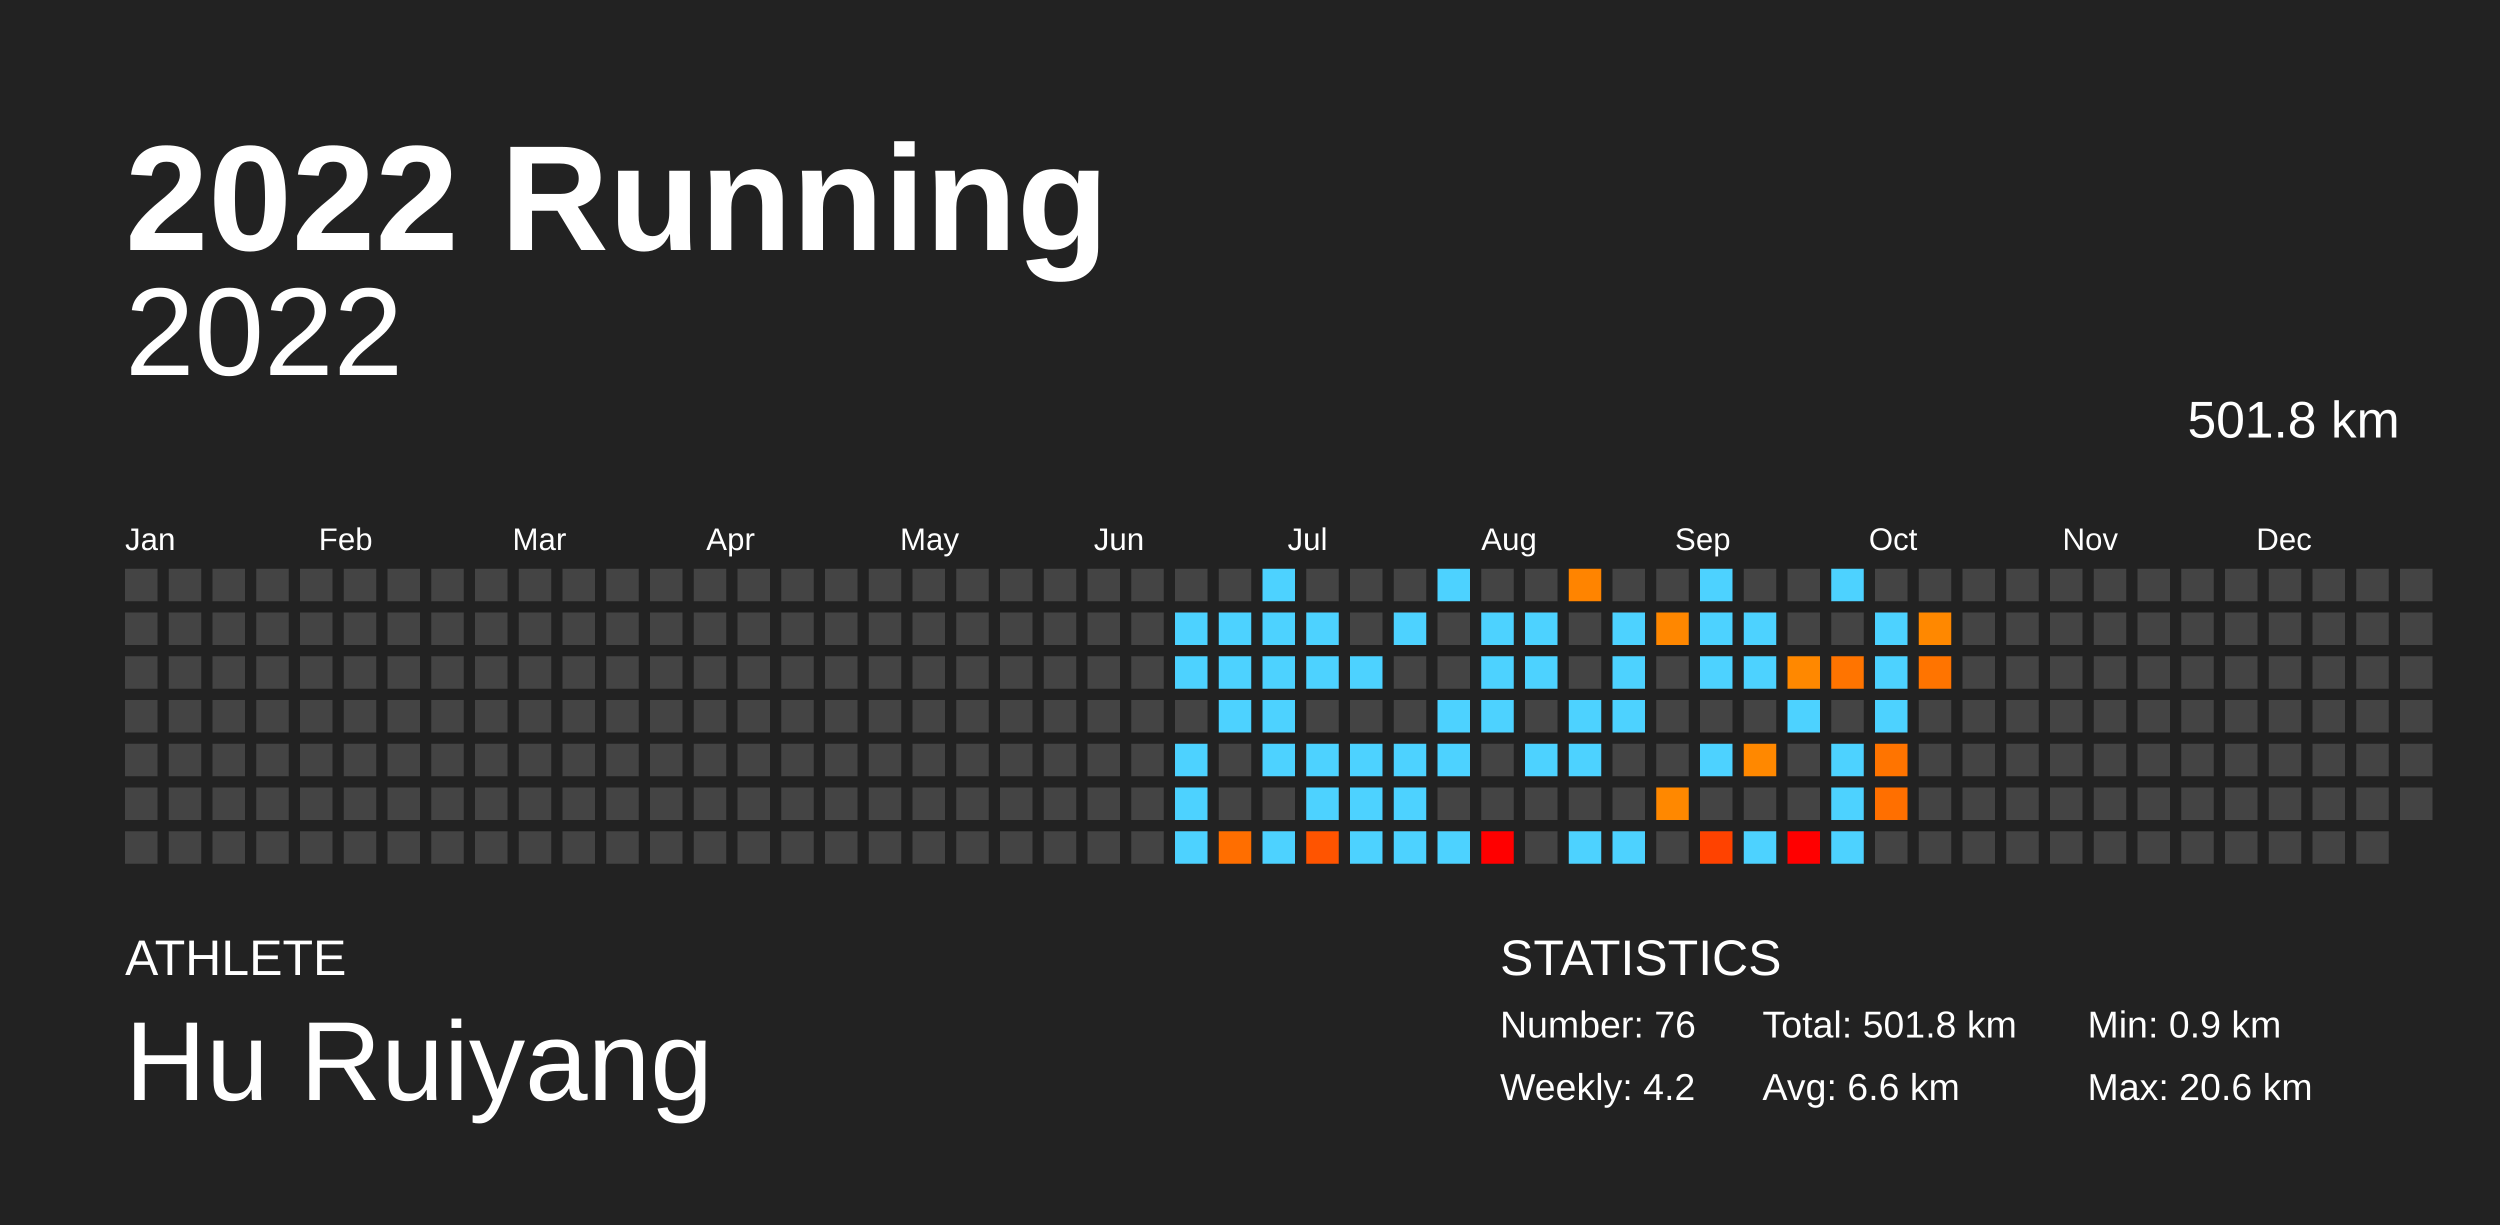
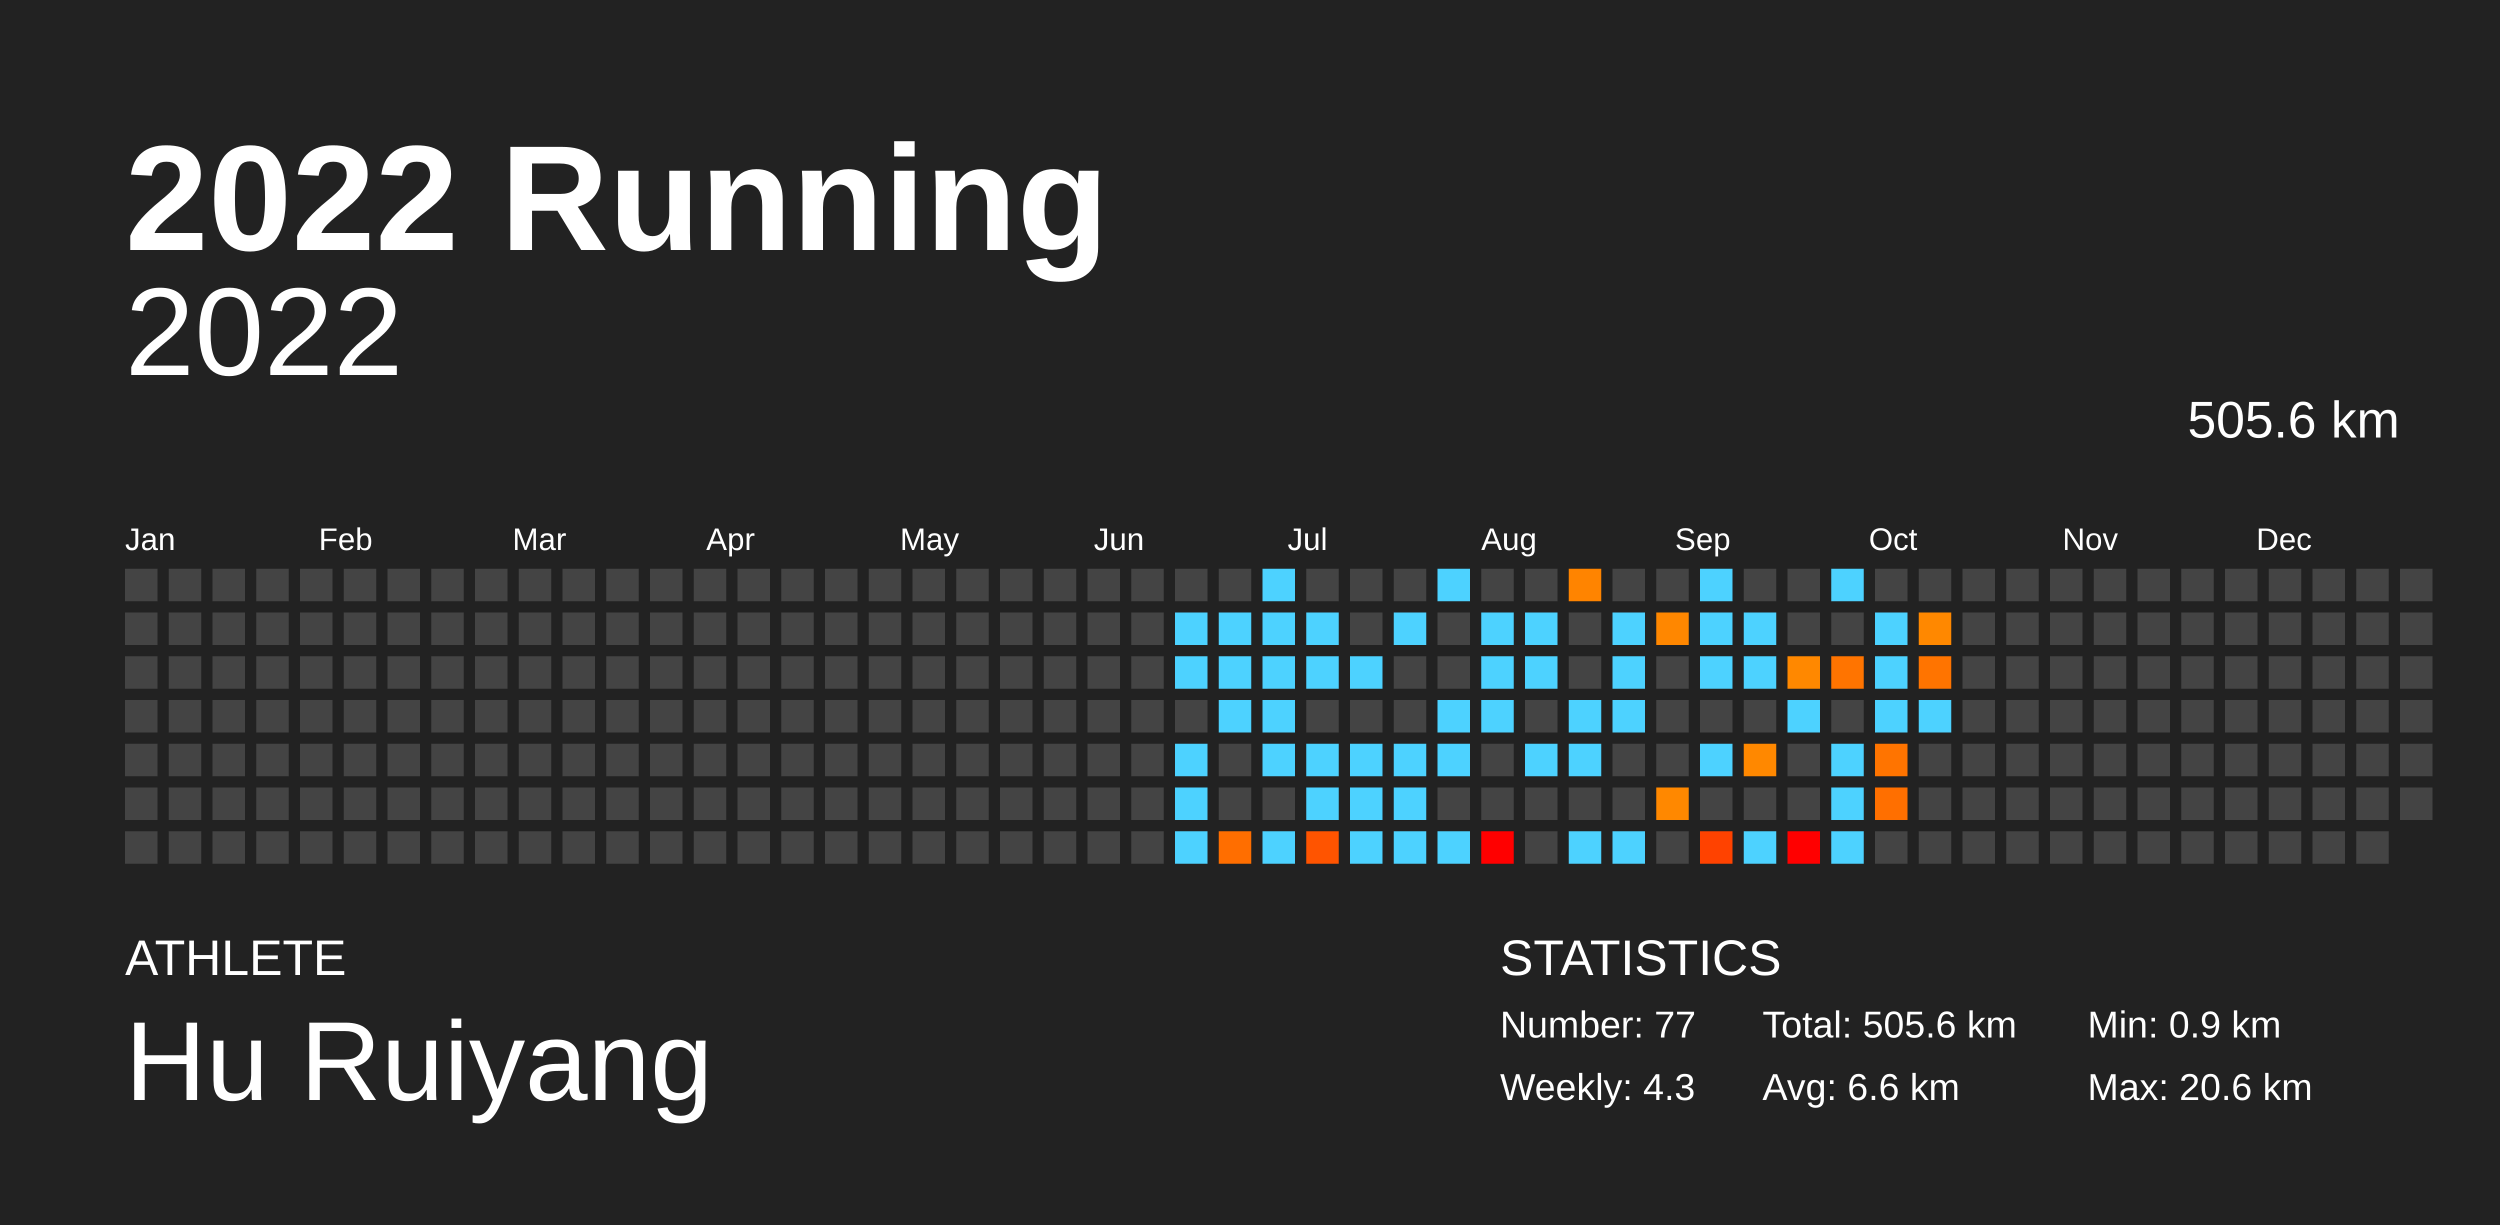
<svg xmlns="http://www.w3.org/2000/svg" baseProfile="full" height="98mm" version="1.1" viewBox="0,0,200,98" width="200mm">
  <defs />
  <rect fill="#222222" height="98" width="200" x="0" y="0" />
  <text fill="#FFFFFF" style="font-size:12px; font-family:Arial; font-weight:bold;" x="10" y="20">2022 Running</text>
  <text fill="#FFFFFF" style="font-size:4px; font-family:Arial" x="10" y="78">ATHLETE</text>
  <text fill="#FFFFFF" style="font-size:9px; font-family:Arial" x="10" y="88">Hu Ruiyang</text>
  <text fill="#FFFFFF" style="font-size:4px; font-family:Arial" x="120" y="78">STATISTICS</text>
-   <text fill="#FFFFFF" style="font-size:3px; font-family:Arial" x="120" y="83">Number: 76</text>
-   <text fill="#FFFFFF" style="font-size:3px; font-family:Arial" x="120" y="88">Weekly: 4.2</text>
-   <text fill="#FFFFFF" style="font-size:3px; font-family:Arial" x="141" y="83">Total: 501.8 km</text>
+   <text fill="#FFFFFF" style="font-size:3px; font-family:Arial" x="120" y="83">Number: 77</text>
+   <text fill="#FFFFFF" style="font-size:3px; font-family:Arial" x="120" y="88">Weekly: 4.3</text>
+   <text fill="#FFFFFF" style="font-size:3px; font-family:Arial" x="141" y="83">Total: 505.6 km</text>
  <text fill="#FFFFFF" style="font-size:3px; font-family:Arial" x="141" y="88">Avg: 6.6 km</text>
  <text fill="#FFFFFF" style="font-size:3px; font-family:Arial" x="167" y="83">Min: 0.9 km</text>
  <text fill="#FFFFFF" style="font-size:3px; font-family:Arial" x="167" y="88">Max: 20.6 km</text>
  <text alignment-baseline="hanging" fill="#FFFFFF" style="font-size:10.0px; font-family:Arial;" x="10" y="30">2022</text>
-   <text alignment-baseline="hanging" fill="#FFFFFF" style="font-size:4.125px; font-family:Arial;" x="175" y="35">501.8 km</text>
+   <text alignment-baseline="hanging" fill="#FFFFFF" style="font-size:4.125px; font-family:Arial;" x="175" y="35">505.6 km</text>
  <text fill="#FFFFFF" style="font-size:2.5px; font-family:Arial" x="10.0" y="44">Jan</text>
  <text fill="#FFFFFF" style="font-size:2.5px; font-family:Arial" x="25.5" y="44">Feb</text>
  <text fill="#FFFFFF" style="font-size:2.5px; font-family:Arial" x="41.0" y="44">Mar</text>
  <text fill="#FFFFFF" style="font-size:2.5px; font-family:Arial" x="56.5" y="44">Apr</text>
  <text fill="#FFFFFF" style="font-size:2.5px; font-family:Arial" x="72.0" y="44">May</text>
  <text fill="#FFFFFF" style="font-size:2.5px; font-family:Arial" x="87.5" y="44">Jun</text>
  <text fill="#FFFFFF" style="font-size:2.5px; font-family:Arial" x="103.0" y="44">Jul</text>
  <text fill="#FFFFFF" style="font-size:2.5px; font-family:Arial" x="118.5" y="44">Aug</text>
  <text fill="#FFFFFF" style="font-size:2.5px; font-family:Arial" x="134.0" y="44">Sep</text>
  <text fill="#FFFFFF" style="font-size:2.5px; font-family:Arial" x="149.5" y="44">Oct</text>
  <text fill="#FFFFFF" style="font-size:2.5px; font-family:Arial" x="165.0" y="44">Nov</text>
  <text fill="#FFFFFF" style="font-size:2.5px; font-family:Arial" x="180.5" y="44">Dec</text>
  <rect fill="#444444" height="2.6" width="2.6" x="10.0" y="45.5" />
  <rect fill="#444444" height="2.6" width="2.6" x="10.0" y="49.0" />
  <rect fill="#444444" height="2.6" width="2.6" x="10.0" y="52.5" />
  <rect fill="#444444" height="2.6" width="2.6" x="10.0" y="56.0" />
  <rect fill="#444444" height="2.6" width="2.6" x="10.0" y="59.5" />
  <rect fill="#444444" height="2.6" width="2.6" x="10.0" y="63.0" />
  <rect fill="#444444" height="2.6" width="2.6" x="10.0" y="66.5" />
  <rect fill="#444444" height="2.6" width="2.6" x="13.5" y="45.5" />
  <rect fill="#444444" height="2.6" width="2.6" x="13.5" y="49.0" />
  <rect fill="#444444" height="2.6" width="2.6" x="13.5" y="52.5" />
  <rect fill="#444444" height="2.6" width="2.6" x="13.5" y="56.0" />
  <rect fill="#444444" height="2.6" width="2.6" x="13.5" y="59.5" />
  <rect fill="#444444" height="2.6" width="2.6" x="13.5" y="63.0" />
  <rect fill="#444444" height="2.6" width="2.6" x="13.5" y="66.5" />
  <rect fill="#444444" height="2.6" width="2.6" x="17.0" y="45.5" />
  <rect fill="#444444" height="2.6" width="2.6" x="17.0" y="49.0" />
  <rect fill="#444444" height="2.6" width="2.6" x="17.0" y="52.5" />
  <rect fill="#444444" height="2.6" width="2.6" x="17.0" y="56.0" />
  <rect fill="#444444" height="2.6" width="2.6" x="17.0" y="59.5" />
  <rect fill="#444444" height="2.6" width="2.6" x="17.0" y="63.0" />
  <rect fill="#444444" height="2.6" width="2.6" x="17.0" y="66.5" />
  <rect fill="#444444" height="2.6" width="2.6" x="20.5" y="45.5" />
  <rect fill="#444444" height="2.6" width="2.6" x="20.5" y="49.0" />
  <rect fill="#444444" height="2.6" width="2.6" x="20.5" y="52.5" />
  <rect fill="#444444" height="2.6" width="2.6" x="20.5" y="56.0" />
  <rect fill="#444444" height="2.6" width="2.6" x="20.5" y="59.5" />
  <rect fill="#444444" height="2.6" width="2.6" x="20.5" y="63.0" />
  <rect fill="#444444" height="2.6" width="2.6" x="20.5" y="66.5" />
  <rect fill="#444444" height="2.6" width="2.6" x="24.0" y="45.5" />
  <rect fill="#444444" height="2.6" width="2.6" x="24.0" y="49.0" />
  <rect fill="#444444" height="2.6" width="2.6" x="24.0" y="52.5" />
  <rect fill="#444444" height="2.6" width="2.6" x="24.0" y="56.0" />
  <rect fill="#444444" height="2.6" width="2.6" x="24.0" y="59.5" />
  <rect fill="#444444" height="2.6" width="2.6" x="24.0" y="63.0" />
  <rect fill="#444444" height="2.6" width="2.6" x="24.0" y="66.5" />
  <rect fill="#444444" height="2.6" width="2.6" x="27.5" y="45.5" />
  <rect fill="#444444" height="2.6" width="2.6" x="27.5" y="49.0" />
  <rect fill="#444444" height="2.6" width="2.6" x="27.5" y="52.5" />
  <rect fill="#444444" height="2.6" width="2.6" x="27.5" y="56.0" />
  <rect fill="#444444" height="2.6" width="2.6" x="27.5" y="59.5" />
  <rect fill="#444444" height="2.6" width="2.6" x="27.5" y="63.0" />
  <rect fill="#444444" height="2.6" width="2.6" x="27.5" y="66.5" />
  <rect fill="#444444" height="2.6" width="2.6" x="31.0" y="45.5" />
  <rect fill="#444444" height="2.6" width="2.6" x="31.0" y="49.0" />
  <rect fill="#444444" height="2.6" width="2.6" x="31.0" y="52.5" />
  <rect fill="#444444" height="2.6" width="2.6" x="31.0" y="56.0" />
  <rect fill="#444444" height="2.6" width="2.6" x="31.0" y="59.5" />
  <rect fill="#444444" height="2.6" width="2.6" x="31.0" y="63.0" />
  <rect fill="#444444" height="2.6" width="2.6" x="31.0" y="66.5" />
  <rect fill="#444444" height="2.6" width="2.6" x="34.5" y="45.5" />
  <rect fill="#444444" height="2.6" width="2.6" x="34.5" y="49.0" />
  <rect fill="#444444" height="2.6" width="2.6" x="34.5" y="52.5" />
  <rect fill="#444444" height="2.6" width="2.6" x="34.5" y="56.0" />
  <rect fill="#444444" height="2.6" width="2.6" x="34.5" y="59.5" />
  <rect fill="#444444" height="2.6" width="2.6" x="34.5" y="63.0" />
  <rect fill="#444444" height="2.6" width="2.6" x="34.5" y="66.5" />
  <rect fill="#444444" height="2.6" width="2.6" x="38.0" y="45.5" />
  <rect fill="#444444" height="2.6" width="2.6" x="38.0" y="49.0" />
  <rect fill="#444444" height="2.6" width="2.6" x="38.0" y="52.5" />
  <rect fill="#444444" height="2.6" width="2.6" x="38.0" y="56.0" />
  <rect fill="#444444" height="2.6" width="2.6" x="38.0" y="59.5" />
  <rect fill="#444444" height="2.6" width="2.6" x="38.0" y="63.0" />
  <rect fill="#444444" height="2.6" width="2.6" x="38.0" y="66.5" />
  <rect fill="#444444" height="2.6" width="2.6" x="41.5" y="45.5" />
  <rect fill="#444444" height="2.6" width="2.6" x="41.5" y="49.0" />
  <rect fill="#444444" height="2.6" width="2.6" x="41.5" y="52.5" />
  <rect fill="#444444" height="2.6" width="2.6" x="41.5" y="56.0" />
  <rect fill="#444444" height="2.6" width="2.6" x="41.5" y="59.5" />
  <rect fill="#444444" height="2.6" width="2.6" x="41.5" y="63.0" />
  <rect fill="#444444" height="2.6" width="2.6" x="41.5" y="66.5" />
  <rect fill="#444444" height="2.6" width="2.6" x="45.0" y="45.5" />
  <rect fill="#444444" height="2.6" width="2.6" x="45.0" y="49.0" />
  <rect fill="#444444" height="2.6" width="2.6" x="45.0" y="52.5" />
  <rect fill="#444444" height="2.6" width="2.6" x="45.0" y="56.0" />
  <rect fill="#444444" height="2.6" width="2.6" x="45.0" y="59.5" />
  <rect fill="#444444" height="2.6" width="2.6" x="45.0" y="63.0" />
  <rect fill="#444444" height="2.6" width="2.6" x="45.0" y="66.5" />
  <rect fill="#444444" height="2.6" width="2.6" x="48.5" y="45.5" />
  <rect fill="#444444" height="2.6" width="2.6" x="48.5" y="49.0" />
  <rect fill="#444444" height="2.6" width="2.6" x="48.5" y="52.5" />
  <rect fill="#444444" height="2.6" width="2.6" x="48.5" y="56.0" />
  <rect fill="#444444" height="2.6" width="2.6" x="48.5" y="59.5" />
  <rect fill="#444444" height="2.6" width="2.6" x="48.5" y="63.0" />
  <rect fill="#444444" height="2.6" width="2.6" x="48.5" y="66.5" />
  <rect fill="#444444" height="2.6" width="2.6" x="52.0" y="45.5" />
  <rect fill="#444444" height="2.6" width="2.6" x="52.0" y="49.0" />
  <rect fill="#444444" height="2.6" width="2.6" x="52.0" y="52.5" />
  <rect fill="#444444" height="2.6" width="2.6" x="52.0" y="56.0" />
  <rect fill="#444444" height="2.6" width="2.6" x="52.0" y="59.5" />
  <rect fill="#444444" height="2.6" width="2.6" x="52.0" y="63.0" />
  <rect fill="#444444" height="2.6" width="2.6" x="52.0" y="66.5" />
  <rect fill="#444444" height="2.6" width="2.6" x="55.5" y="45.5" />
  <rect fill="#444444" height="2.6" width="2.6" x="55.5" y="49.0" />
  <rect fill="#444444" height="2.6" width="2.6" x="55.5" y="52.5" />
  <rect fill="#444444" height="2.6" width="2.6" x="55.5" y="56.0" />
  <rect fill="#444444" height="2.6" width="2.6" x="55.5" y="59.5" />
  <rect fill="#444444" height="2.6" width="2.6" x="55.5" y="63.0" />
  <rect fill="#444444" height="2.6" width="2.6" x="55.5" y="66.5" />
  <rect fill="#444444" height="2.6" width="2.6" x="59.0" y="45.5" />
  <rect fill="#444444" height="2.6" width="2.6" x="59.0" y="49.0" />
  <rect fill="#444444" height="2.6" width="2.6" x="59.0" y="52.5" />
  <rect fill="#444444" height="2.6" width="2.6" x="59.0" y="56.0" />
  <rect fill="#444444" height="2.6" width="2.6" x="59.0" y="59.5" />
  <rect fill="#444444" height="2.6" width="2.6" x="59.0" y="63.0" />
  <rect fill="#444444" height="2.6" width="2.6" x="59.0" y="66.5" />
  <rect fill="#444444" height="2.6" width="2.6" x="62.5" y="45.5" />
  <rect fill="#444444" height="2.6" width="2.6" x="62.5" y="49.0" />
  <rect fill="#444444" height="2.6" width="2.6" x="62.5" y="52.5" />
  <rect fill="#444444" height="2.6" width="2.6" x="62.5" y="56.0" />
  <rect fill="#444444" height="2.6" width="2.6" x="62.5" y="59.5" />
  <rect fill="#444444" height="2.6" width="2.6" x="62.5" y="63.0" />
  <rect fill="#444444" height="2.6" width="2.6" x="62.5" y="66.5" />
  <rect fill="#444444" height="2.6" width="2.6" x="66.0" y="45.5" />
  <rect fill="#444444" height="2.6" width="2.6" x="66.0" y="49.0" />
  <rect fill="#444444" height="2.6" width="2.6" x="66.0" y="52.5" />
  <rect fill="#444444" height="2.6" width="2.6" x="66.0" y="56.0" />
  <rect fill="#444444" height="2.6" width="2.6" x="66.0" y="59.5" />
  <rect fill="#444444" height="2.6" width="2.6" x="66.0" y="63.0" />
  <rect fill="#444444" height="2.6" width="2.6" x="66.0" y="66.5" />
  <rect fill="#444444" height="2.6" width="2.6" x="69.5" y="45.5" />
  <rect fill="#444444" height="2.6" width="2.6" x="69.5" y="49.0" />
  <rect fill="#444444" height="2.6" width="2.6" x="69.5" y="52.5" />
  <rect fill="#444444" height="2.6" width="2.6" x="69.5" y="56.0" />
  <rect fill="#444444" height="2.6" width="2.6" x="69.5" y="59.5" />
  <rect fill="#444444" height="2.6" width="2.6" x="69.5" y="63.0" />
  <rect fill="#444444" height="2.6" width="2.6" x="69.5" y="66.5" />
  <rect fill="#444444" height="2.6" width="2.6" x="73.0" y="45.5" />
  <rect fill="#444444" height="2.6" width="2.6" x="73.0" y="49.0" />
  <rect fill="#444444" height="2.6" width="2.6" x="73.0" y="52.5" />
  <rect fill="#444444" height="2.6" width="2.6" x="73.0" y="56.0" />
  <rect fill="#444444" height="2.6" width="2.6" x="73.0" y="59.5" />
  <rect fill="#444444" height="2.6" width="2.6" x="73.0" y="63.0" />
  <rect fill="#444444" height="2.6" width="2.6" x="73.0" y="66.5" />
  <rect fill="#444444" height="2.6" width="2.6" x="76.5" y="45.5" />
  <rect fill="#444444" height="2.6" width="2.6" x="76.5" y="49.0" />
  <rect fill="#444444" height="2.6" width="2.6" x="76.5" y="52.5" />
  <rect fill="#444444" height="2.6" width="2.6" x="76.5" y="56.0" />
  <rect fill="#444444" height="2.6" width="2.6" x="76.5" y="59.5" />
  <rect fill="#444444" height="2.6" width="2.6" x="76.5" y="63.0" />
  <rect fill="#444444" height="2.6" width="2.6" x="76.5" y="66.5" />
  <rect fill="#444444" height="2.6" width="2.6" x="80.0" y="45.5" />
  <rect fill="#444444" height="2.6" width="2.6" x="80.0" y="49.0" />
  <rect fill="#444444" height="2.6" width="2.6" x="80.0" y="52.5" />
  <rect fill="#444444" height="2.6" width="2.6" x="80.0" y="56.0" />
  <rect fill="#444444" height="2.6" width="2.6" x="80.0" y="59.5" />
  <rect fill="#444444" height="2.6" width="2.6" x="80.0" y="63.0" />
  <rect fill="#444444" height="2.6" width="2.6" x="80.0" y="66.5" />
  <rect fill="#444444" height="2.6" width="2.6" x="83.5" y="45.5" />
  <rect fill="#444444" height="2.6" width="2.6" x="83.5" y="49.0" />
  <rect fill="#444444" height="2.6" width="2.6" x="83.5" y="52.5" />
  <rect fill="#444444" height="2.6" width="2.6" x="83.5" y="56.0" />
  <rect fill="#444444" height="2.6" width="2.6" x="83.5" y="59.5" />
  <rect fill="#444444" height="2.6" width="2.6" x="83.5" y="63.0" />
  <rect fill="#444444" height="2.6" width="2.6" x="83.5" y="66.5" />
  <rect fill="#444444" height="2.6" width="2.6" x="87.0" y="45.5" />
  <rect fill="#444444" height="2.6" width="2.6" x="87.0" y="49.0" />
  <rect fill="#444444" height="2.6" width="2.6" x="87.0" y="52.5" />
  <rect fill="#444444" height="2.6" width="2.6" x="87.0" y="56.0" />
  <rect fill="#444444" height="2.6" width="2.6" x="87.0" y="59.5" />
  <rect fill="#444444" height="2.6" width="2.6" x="87.0" y="63.0" />
  <rect fill="#444444" height="2.6" width="2.6" x="87.0" y="66.5" />
  <rect fill="#444444" height="2.6" width="2.6" x="90.5" y="45.5" />
  <rect fill="#444444" height="2.6" width="2.6" x="90.5" y="49.0" />
  <rect fill="#444444" height="2.6" width="2.6" x="90.5" y="52.5" />
  <rect fill="#444444" height="2.6" width="2.6" x="90.5" y="56.0" />
  <rect fill="#444444" height="2.6" width="2.6" x="90.5" y="59.5" />
  <rect fill="#444444" height="2.6" width="2.6" x="90.5" y="63.0" />
  <rect fill="#444444" height="2.6" width="2.6" x="90.5" y="66.5" />
  <rect fill="#444444" height="2.6" width="2.6" x="94.0" y="45.5" />
  <rect fill="#4dd2ff" height="2.6" width="2.6" x="94.0" y="49.0" />
  <rect fill="#4dd2ff" height="2.6" width="2.6" x="94.0" y="52.5" />
  <rect fill="#444444" height="2.6" width="2.6" x="94.0" y="56.0" />
  <rect fill="#4dd2ff" height="2.6" width="2.6" x="94.0" y="59.5" />
  <rect fill="#4dd2ff" height="2.6" width="2.6" x="94.0" y="63.0" />
  <rect fill="#4dd2ff" height="2.6" width="2.6" x="94.0" y="66.5" />
  <rect fill="#444444" height="2.6" width="2.6" x="97.5" y="45.5" />
  <rect fill="#4dd2ff" height="2.6" width="2.6" x="97.5" y="49.0" />
  <rect fill="#4dd2ff" height="2.6" width="2.6" x="97.5" y="52.5" />
  <rect fill="#4dd2ff" height="2.6" width="2.6" x="97.5" y="56.0" />
  <rect fill="#444444" height="2.6" width="2.6" x="97.5" y="59.5" />
  <rect fill="#444444" height="2.6" width="2.6" x="97.5" y="63.0" />
  <rect fill="#ff6e00" height="2.6" width="2.6" x="97.5" y="66.5" />
  <rect fill="#4dd2ff" height="2.6" width="2.6" x="101.0" y="45.5" />
  <rect fill="#4dd2ff" height="2.6" width="2.6" x="101.0" y="49.0" />
  <rect fill="#4dd2ff" height="2.6" width="2.6" x="101.0" y="52.5" />
  <rect fill="#4dd2ff" height="2.6" width="2.6" x="101.0" y="56.0" />
  <rect fill="#4dd2ff" height="2.6" width="2.6" x="101.0" y="59.5" />
  <rect fill="#444444" height="2.6" width="2.6" x="101.0" y="63.0" />
  <rect fill="#4dd2ff" height="2.6" width="2.6" x="101.0" y="66.5" />
  <rect fill="#444444" height="2.6" width="2.6" x="104.5" y="45.5" />
  <rect fill="#4dd2ff" height="2.6" width="2.6" x="104.5" y="49.0" />
  <rect fill="#4dd2ff" height="2.6" width="2.6" x="104.5" y="52.5" />
  <rect fill="#444444" height="2.6" width="2.6" x="104.5" y="56.0" />
  <rect fill="#4dd2ff" height="2.6" width="2.6" x="104.5" y="59.5" />
  <rect fill="#4dd2ff" height="2.6" width="2.6" x="104.5" y="63.0" />
  <rect fill="#ff5400" height="2.6" width="2.6" x="104.5" y="66.5" />
  <rect fill="#444444" height="2.6" width="2.6" x="108.0" y="45.5" />
  <rect fill="#444444" height="2.6" width="2.6" x="108.0" y="49.0" />
  <rect fill="#4dd2ff" height="2.6" width="2.6" x="108.0" y="52.5" />
  <rect fill="#444444" height="2.6" width="2.6" x="108.0" y="56.0" />
  <rect fill="#4dd2ff" height="2.6" width="2.6" x="108.0" y="59.5" />
  <rect fill="#4dd2ff" height="2.6" width="2.6" x="108.0" y="63.0" />
  <rect fill="#4dd2ff" height="2.6" width="2.6" x="108.0" y="66.5" />
  <rect fill="#444444" height="2.6" width="2.6" x="111.5" y="45.5" />
  <rect fill="#4dd2ff" height="2.6" width="2.6" x="111.5" y="49.0" />
  <rect fill="#444444" height="2.6" width="2.6" x="111.5" y="52.5" />
  <rect fill="#444444" height="2.6" width="2.6" x="111.5" y="56.0" />
  <rect fill="#4dd2ff" height="2.6" width="2.6" x="111.5" y="59.5" />
  <rect fill="#4dd2ff" height="2.6" width="2.6" x="111.5" y="63.0" />
  <rect fill="#4dd2ff" height="2.6" width="2.6" x="111.5" y="66.5" />
  <rect fill="#4dd2ff" height="2.6" width="2.6" x="115.0" y="45.5" />
  <rect fill="#444444" height="2.6" width="2.6" x="115.0" y="49.0" />
  <rect fill="#444444" height="2.6" width="2.6" x="115.0" y="52.5" />
  <rect fill="#4dd2ff" height="2.6" width="2.6" x="115.0" y="56.0" />
  <rect fill="#4dd2ff" height="2.6" width="2.6" x="115.0" y="59.5" />
  <rect fill="#444444" height="2.6" width="2.6" x="115.0" y="63.0" />
  <rect fill="#4dd2ff" height="2.6" width="2.6" x="115.0" y="66.5" />
  <rect fill="#444444" height="2.6" width="2.6" x="118.5" y="45.5" />
  <rect fill="#4dd2ff" height="2.6" width="2.6" x="118.5" y="49.0" />
  <rect fill="#4dd2ff" height="2.6" width="2.6" x="118.5" y="52.5" />
  <rect fill="#4dd2ff" height="2.6" width="2.6" x="118.5" y="56.0" />
  <rect fill="#444444" height="2.6" width="2.6" x="118.5" y="59.5" />
  <rect fill="#444444" height="2.6" width="2.6" x="118.5" y="63.0" />
  <rect fill="red" height="2.6" width="2.6" x="118.5" y="66.5" />
  <rect fill="#444444" height="2.6" width="2.6" x="122.0" y="45.5" />
  <rect fill="#4dd2ff" height="2.6" width="2.6" x="122.0" y="49.0" />
  <rect fill="#4dd2ff" height="2.6" width="2.6" x="122.0" y="52.5" />
  <rect fill="#444444" height="2.6" width="2.6" x="122.0" y="56.0" />
  <rect fill="#4dd2ff" height="2.6" width="2.6" x="122.0" y="59.5" />
  <rect fill="#444444" height="2.6" width="2.6" x="122.0" y="63.0" />
  <rect fill="#444444" height="2.6" width="2.6" x="122.0" y="66.5" />
  <rect fill="#ff8400" height="2.6" width="2.6" x="125.5" y="45.5" />
  <rect fill="#444444" height="2.6" width="2.6" x="125.5" y="49.0" />
  <rect fill="#444444" height="2.6" width="2.6" x="125.5" y="52.5" />
  <rect fill="#4dd2ff" height="2.6" width="2.6" x="125.5" y="56.0" />
  <rect fill="#4dd2ff" height="2.6" width="2.6" x="125.5" y="59.5" />
  <rect fill="#444444" height="2.6" width="2.6" x="125.5" y="63.0" />
  <rect fill="#4dd2ff" height="2.6" width="2.6" x="125.5" y="66.5" />
  <rect fill="#444444" height="2.6" width="2.6" x="129.0" y="45.5" />
  <rect fill="#4dd2ff" height="2.6" width="2.6" x="129.0" y="49.0" />
  <rect fill="#4dd2ff" height="2.6" width="2.6" x="129.0" y="52.5" />
  <rect fill="#4dd2ff" height="2.6" width="2.6" x="129.0" y="56.0" />
  <rect fill="#444444" height="2.6" width="2.6" x="129.0" y="59.5" />
  <rect fill="#444444" height="2.6" width="2.6" x="129.0" y="63.0" />
  <rect fill="#4dd2ff" height="2.6" width="2.6" x="129.0" y="66.5" />
  <rect fill="#444444" height="2.6" width="2.6" x="132.5" y="45.5" />
  <rect fill="#ff8700" height="2.6" width="2.6" x="132.5" y="49.0" />
  <rect fill="#444444" height="2.6" width="2.6" x="132.5" y="52.5" />
  <rect fill="#444444" height="2.6" width="2.6" x="132.5" y="56.0" />
  <rect fill="#444444" height="2.6" width="2.6" x="132.5" y="59.5" />
  <rect fill="#ff8800" height="2.6" width="2.6" x="132.5" y="63.0" />
  <rect fill="#444444" height="2.6" width="2.6" x="132.5" y="66.5" />
  <rect fill="#4dd2ff" height="2.6" width="2.6" x="136.0" y="45.5" />
  <rect fill="#4dd2ff" height="2.6" width="2.6" x="136.0" y="49.0" />
  <rect fill="#4dd2ff" height="2.6" width="2.6" x="136.0" y="52.5" />
  <rect fill="#444444" height="2.6" width="2.6" x="136.0" y="56.0" />
  <rect fill="#4dd2ff" height="2.6" width="2.6" x="136.0" y="59.5" />
  <rect fill="#444444" height="2.6" width="2.6" x="136.0" y="63.0" />
  <rect fill="#ff4200" height="2.6" width="2.6" x="136.0" y="66.5" />
  <rect fill="#444444" height="2.6" width="2.6" x="139.5" y="45.5" />
  <rect fill="#4dd2ff" height="2.6" width="2.6" x="139.5" y="49.0" />
  <rect fill="#4dd2ff" height="2.6" width="2.6" x="139.5" y="52.5" />
  <rect fill="#444444" height="2.6" width="2.6" x="139.5" y="56.0" />
  <rect fill="#ff8800" height="2.6" width="2.6" x="139.5" y="59.5" />
  <rect fill="#444444" height="2.6" width="2.6" x="139.5" y="63.0" />
  <rect fill="#4dd2ff" height="2.6" width="2.6" x="139.5" y="66.5" />
  <rect fill="#444444" height="2.6" width="2.6" x="143.0" y="45.5" />
  <rect fill="#444444" height="2.6" width="2.6" x="143.0" y="49.0" />
  <rect fill="#ff8800" height="2.6" width="2.6" x="143.0" y="52.5" />
  <rect fill="#4dd2ff" height="2.6" width="2.6" x="143.0" y="56.0" />
  <rect fill="#444444" height="2.6" width="2.6" x="143.0" y="59.5" />
  <rect fill="#444444" height="2.6" width="2.6" x="143.0" y="63.0" />
  <rect fill="red" height="2.6" width="2.6" x="143.0" y="66.5" />
  <rect fill="#4dd2ff" height="2.6" width="2.6" x="146.5" y="45.5" />
  <rect fill="#444444" height="2.6" width="2.6" x="146.5" y="49.0" />
  <rect fill="#ff7400" height="2.6" width="2.6" x="146.5" y="52.5" />
  <rect fill="#444444" height="2.6" width="2.6" x="146.5" y="56.0" />
  <rect fill="#4dd2ff" height="2.6" width="2.6" x="146.5" y="59.5" />
  <rect fill="#4dd2ff" height="2.6" width="2.6" x="146.5" y="63.0" />
  <rect fill="#4dd2ff" height="2.6" width="2.6" x="146.5" y="66.5" />
  <rect fill="#444444" height="2.6" width="2.6" x="150.0" y="45.5" />
  <rect fill="#4dd2ff" height="2.6" width="2.6" x="150.0" y="49.0" />
  <rect fill="#4dd2ff" height="2.6" width="2.6" x="150.0" y="52.5" />
  <rect fill="#4dd2ff" height="2.6" width="2.6" x="150.0" y="56.0" />
  <rect fill="#ff7400" height="2.6" width="2.6" x="150.0" y="59.5" />
  <rect fill="#ff6f00" height="2.6" width="2.6" x="150.0" y="63.0" />
  <rect fill="#444444" height="2.6" width="2.6" x="150.0" y="66.5" />
  <rect fill="#444444" height="2.6" width="2.6" x="153.5" y="45.5" />
  <rect fill="#ff8800" height="2.6" width="2.6" x="153.5" y="49.0" />
  <rect fill="#ff7400" height="2.6" width="2.6" x="153.5" y="52.5" />
-   <rect fill="#444444" height="2.6" width="2.6" x="153.5" y="56.0" />
+   <rect fill="#4dd2ff" height="2.6" width="2.6" x="153.5" y="56.0" />
  <rect fill="#444444" height="2.6" width="2.6" x="153.5" y="59.5" />
  <rect fill="#444444" height="2.6" width="2.6" x="153.5" y="63.0" />
  <rect fill="#444444" height="2.6" width="2.6" x="153.5" y="66.5" />
  <rect fill="#444444" height="2.6" width="2.6" x="157.0" y="45.5" />
  <rect fill="#444444" height="2.6" width="2.6" x="157.0" y="49.0" />
  <rect fill="#444444" height="2.6" width="2.6" x="157.0" y="52.5" />
  <rect fill="#444444" height="2.6" width="2.6" x="157.0" y="56.0" />
  <rect fill="#444444" height="2.6" width="2.6" x="157.0" y="59.5" />
  <rect fill="#444444" height="2.6" width="2.6" x="157.0" y="63.0" />
  <rect fill="#444444" height="2.6" width="2.6" x="157.0" y="66.5" />
  <rect fill="#444444" height="2.6" width="2.6" x="160.5" y="45.5" />
  <rect fill="#444444" height="2.6" width="2.6" x="160.5" y="49.0" />
  <rect fill="#444444" height="2.6" width="2.6" x="160.5" y="52.5" />
  <rect fill="#444444" height="2.6" width="2.6" x="160.5" y="56.0" />
  <rect fill="#444444" height="2.6" width="2.6" x="160.5" y="59.5" />
  <rect fill="#444444" height="2.6" width="2.6" x="160.5" y="63.0" />
  <rect fill="#444444" height="2.6" width="2.6" x="160.5" y="66.5" />
  <rect fill="#444444" height="2.6" width="2.6" x="164.0" y="45.5" />
  <rect fill="#444444" height="2.6" width="2.6" x="164.0" y="49.0" />
  <rect fill="#444444" height="2.6" width="2.6" x="164.0" y="52.5" />
  <rect fill="#444444" height="2.6" width="2.6" x="164.0" y="56.0" />
  <rect fill="#444444" height="2.6" width="2.6" x="164.0" y="59.5" />
  <rect fill="#444444" height="2.6" width="2.6" x="164.0" y="63.0" />
  <rect fill="#444444" height="2.6" width="2.6" x="164.0" y="66.5" />
  <rect fill="#444444" height="2.6" width="2.6" x="167.5" y="45.5" />
  <rect fill="#444444" height="2.6" width="2.6" x="167.5" y="49.0" />
  <rect fill="#444444" height="2.6" width="2.6" x="167.5" y="52.5" />
  <rect fill="#444444" height="2.6" width="2.6" x="167.5" y="56.0" />
  <rect fill="#444444" height="2.6" width="2.6" x="167.5" y="59.5" />
  <rect fill="#444444" height="2.6" width="2.6" x="167.5" y="63.0" />
  <rect fill="#444444" height="2.6" width="2.6" x="167.5" y="66.5" />
  <rect fill="#444444" height="2.6" width="2.6" x="171.0" y="45.5" />
  <rect fill="#444444" height="2.6" width="2.6" x="171.0" y="49.0" />
  <rect fill="#444444" height="2.6" width="2.6" x="171.0" y="52.5" />
  <rect fill="#444444" height="2.6" width="2.6" x="171.0" y="56.0" />
  <rect fill="#444444" height="2.6" width="2.6" x="171.0" y="59.5" />
  <rect fill="#444444" height="2.6" width="2.6" x="171.0" y="63.0" />
  <rect fill="#444444" height="2.6" width="2.6" x="171.0" y="66.5" />
  <rect fill="#444444" height="2.6" width="2.6" x="174.5" y="45.5" />
  <rect fill="#444444" height="2.6" width="2.6" x="174.5" y="49.0" />
  <rect fill="#444444" height="2.6" width="2.6" x="174.5" y="52.5" />
  <rect fill="#444444" height="2.6" width="2.6" x="174.5" y="56.0" />
  <rect fill="#444444" height="2.6" width="2.6" x="174.5" y="59.5" />
  <rect fill="#444444" height="2.6" width="2.6" x="174.5" y="63.0" />
  <rect fill="#444444" height="2.6" width="2.6" x="174.5" y="66.5" />
  <rect fill="#444444" height="2.6" width="2.6" x="178.0" y="45.5" />
  <rect fill="#444444" height="2.6" width="2.6" x="178.0" y="49.0" />
  <rect fill="#444444" height="2.6" width="2.6" x="178.0" y="52.5" />
  <rect fill="#444444" height="2.6" width="2.6" x="178.0" y="56.0" />
  <rect fill="#444444" height="2.6" width="2.6" x="178.0" y="59.5" />
  <rect fill="#444444" height="2.6" width="2.6" x="178.0" y="63.0" />
  <rect fill="#444444" height="2.6" width="2.6" x="178.0" y="66.5" />
  <rect fill="#444444" height="2.6" width="2.6" x="181.5" y="45.5" />
  <rect fill="#444444" height="2.6" width="2.6" x="181.5" y="49.0" />
  <rect fill="#444444" height="2.6" width="2.6" x="181.5" y="52.5" />
  <rect fill="#444444" height="2.6" width="2.6" x="181.5" y="56.0" />
  <rect fill="#444444" height="2.6" width="2.6" x="181.5" y="59.5" />
  <rect fill="#444444" height="2.6" width="2.6" x="181.5" y="63.0" />
  <rect fill="#444444" height="2.6" width="2.6" x="181.5" y="66.5" />
  <rect fill="#444444" height="2.6" width="2.6" x="185.0" y="45.5" />
  <rect fill="#444444" height="2.6" width="2.6" x="185.0" y="49.0" />
  <rect fill="#444444" height="2.6" width="2.6" x="185.0" y="52.5" />
  <rect fill="#444444" height="2.6" width="2.6" x="185.0" y="56.0" />
  <rect fill="#444444" height="2.6" width="2.6" x="185.0" y="59.5" />
  <rect fill="#444444" height="2.6" width="2.6" x="185.0" y="63.0" />
  <rect fill="#444444" height="2.6" width="2.6" x="185.0" y="66.5" />
  <rect fill="#444444" height="2.6" width="2.6" x="188.5" y="45.5" />
  <rect fill="#444444" height="2.6" width="2.6" x="188.5" y="49.0" />
  <rect fill="#444444" height="2.6" width="2.6" x="188.5" y="52.5" />
  <rect fill="#444444" height="2.6" width="2.6" x="188.5" y="56.0" />
  <rect fill="#444444" height="2.6" width="2.6" x="188.5" y="59.5" />
  <rect fill="#444444" height="2.6" width="2.6" x="188.5" y="63.0" />
  <rect fill="#444444" height="2.6" width="2.6" x="188.5" y="66.5" />
  <rect fill="#444444" height="2.6" width="2.6" x="192.0" y="45.5" />
  <rect fill="#444444" height="2.6" width="2.6" x="192.0" y="49.0" />
  <rect fill="#444444" height="2.6" width="2.6" x="192.0" y="52.5" />
  <rect fill="#444444" height="2.6" width="2.6" x="192.0" y="56.0" />
  <rect fill="#444444" height="2.6" width="2.6" x="192.0" y="59.5" />
  <rect fill="#444444" height="2.6" width="2.6" x="192.0" y="63.0" />
</svg>
